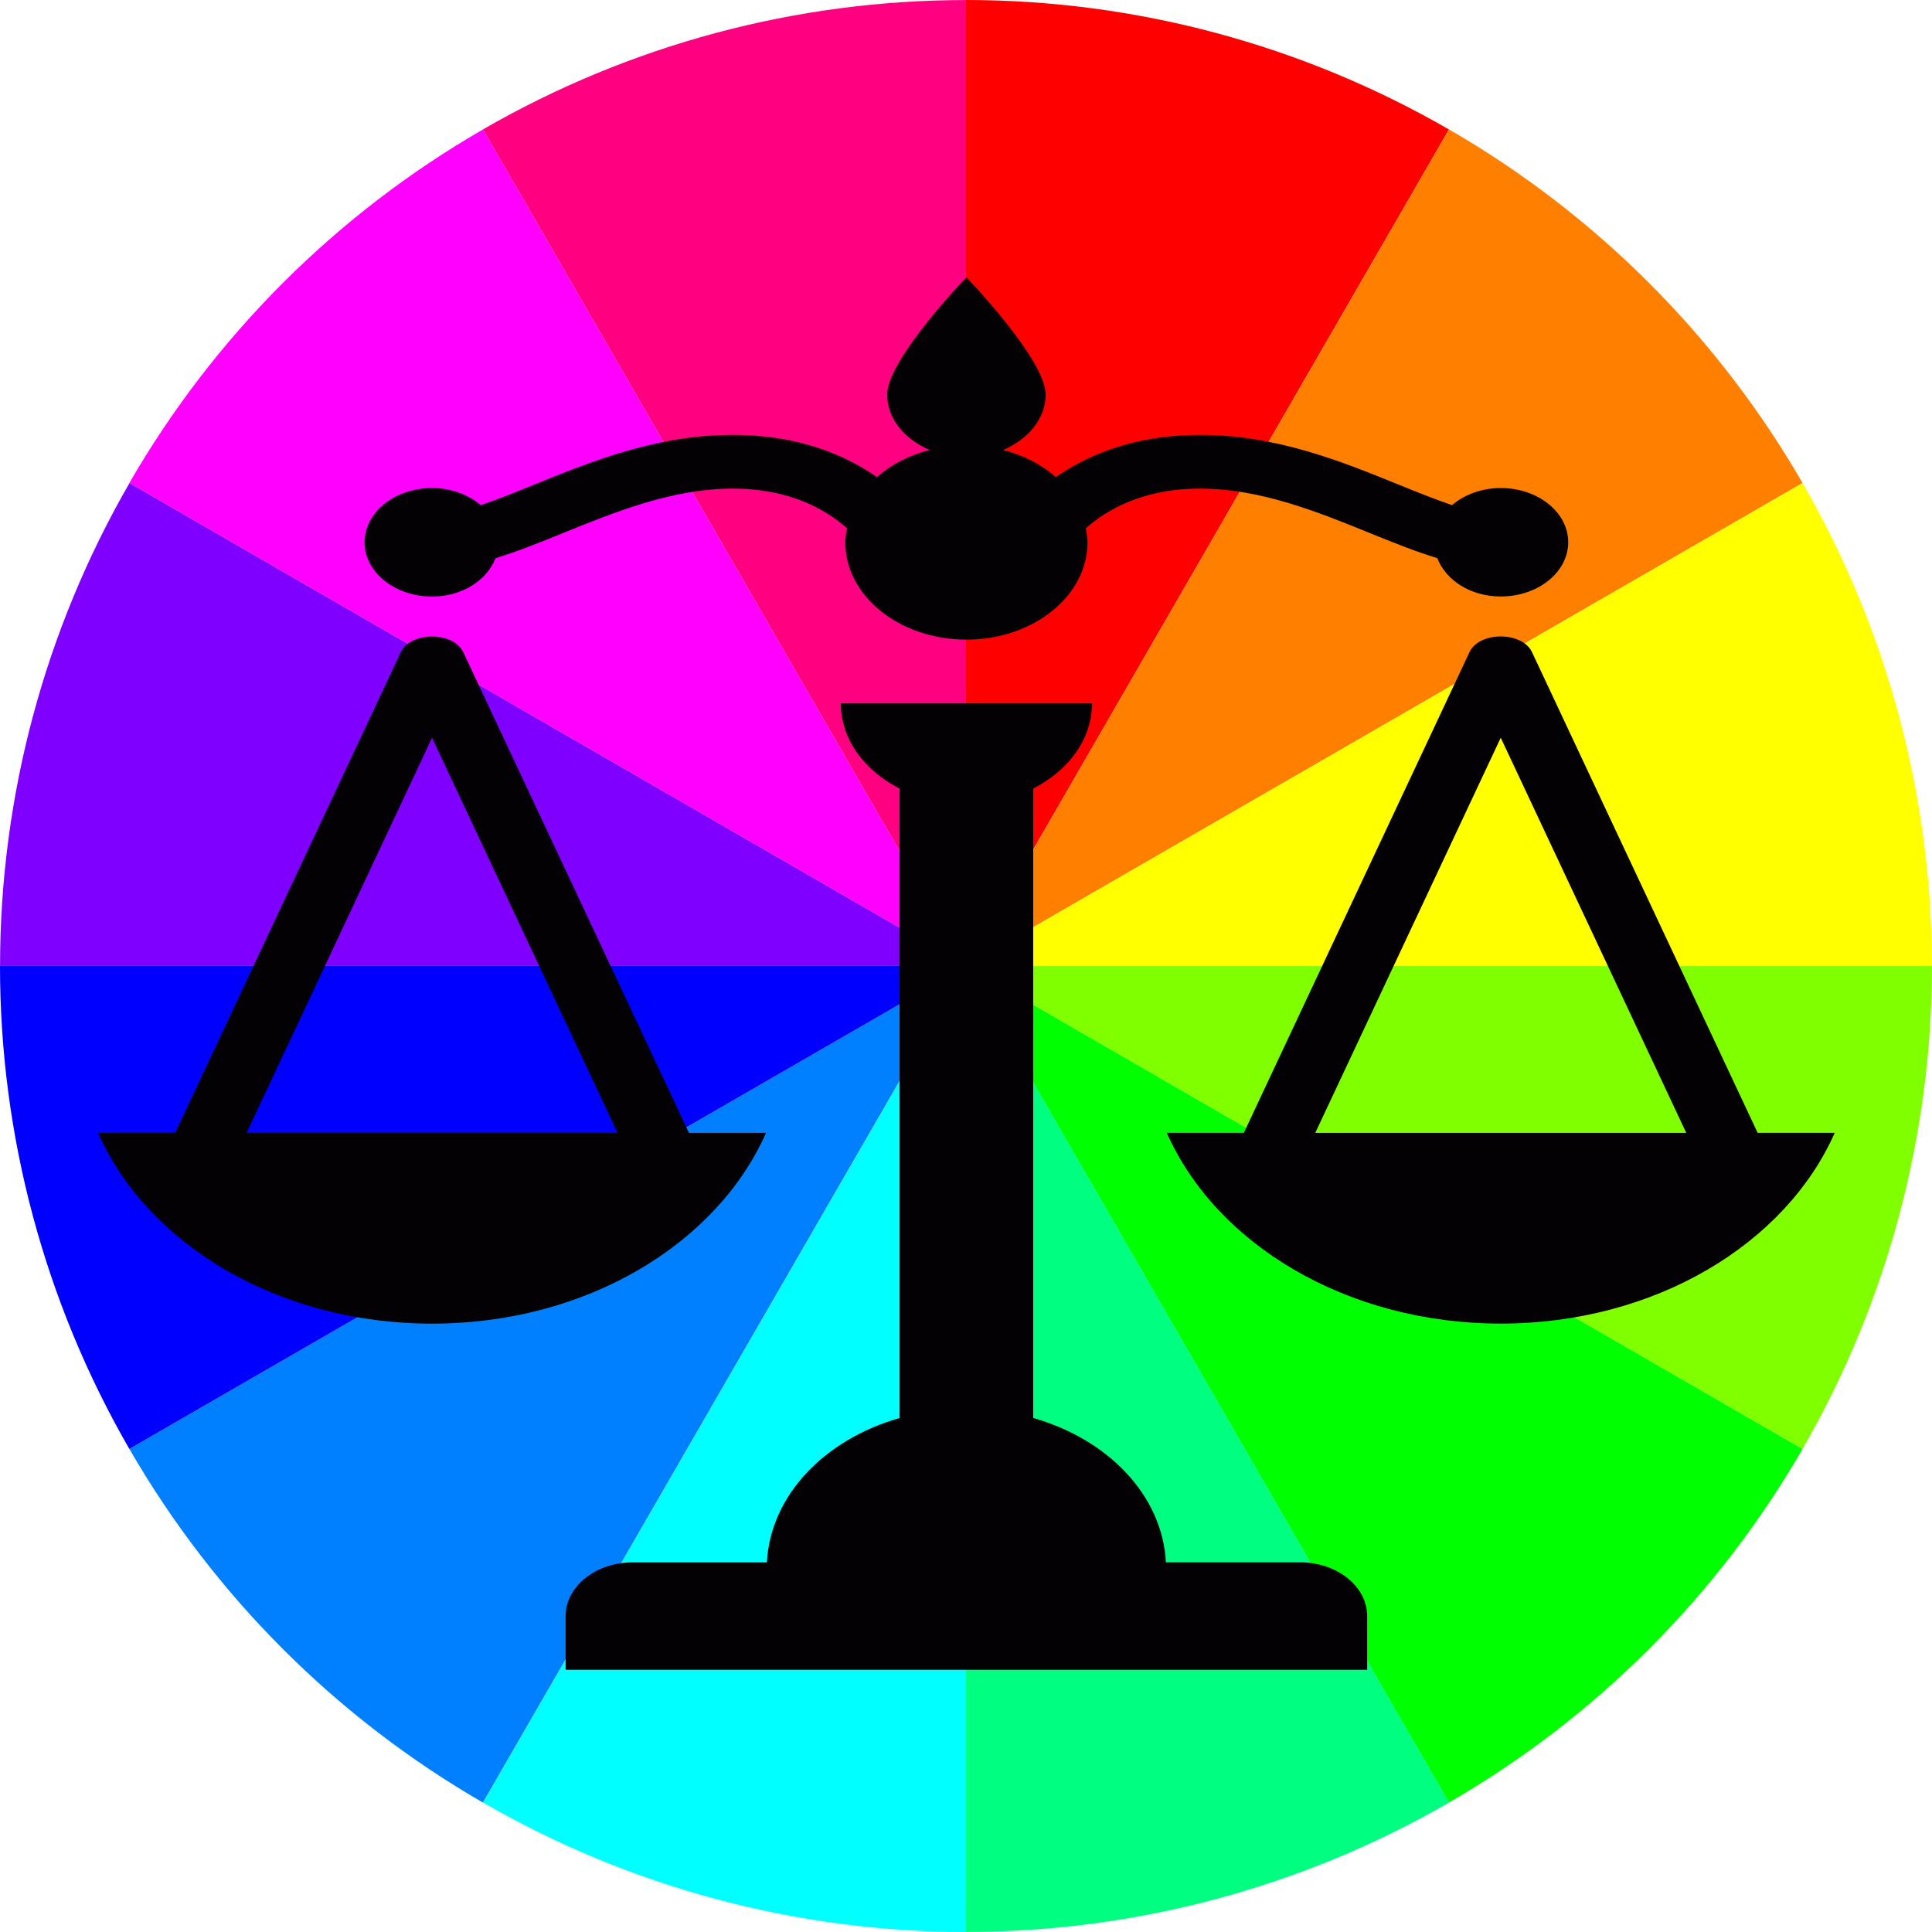
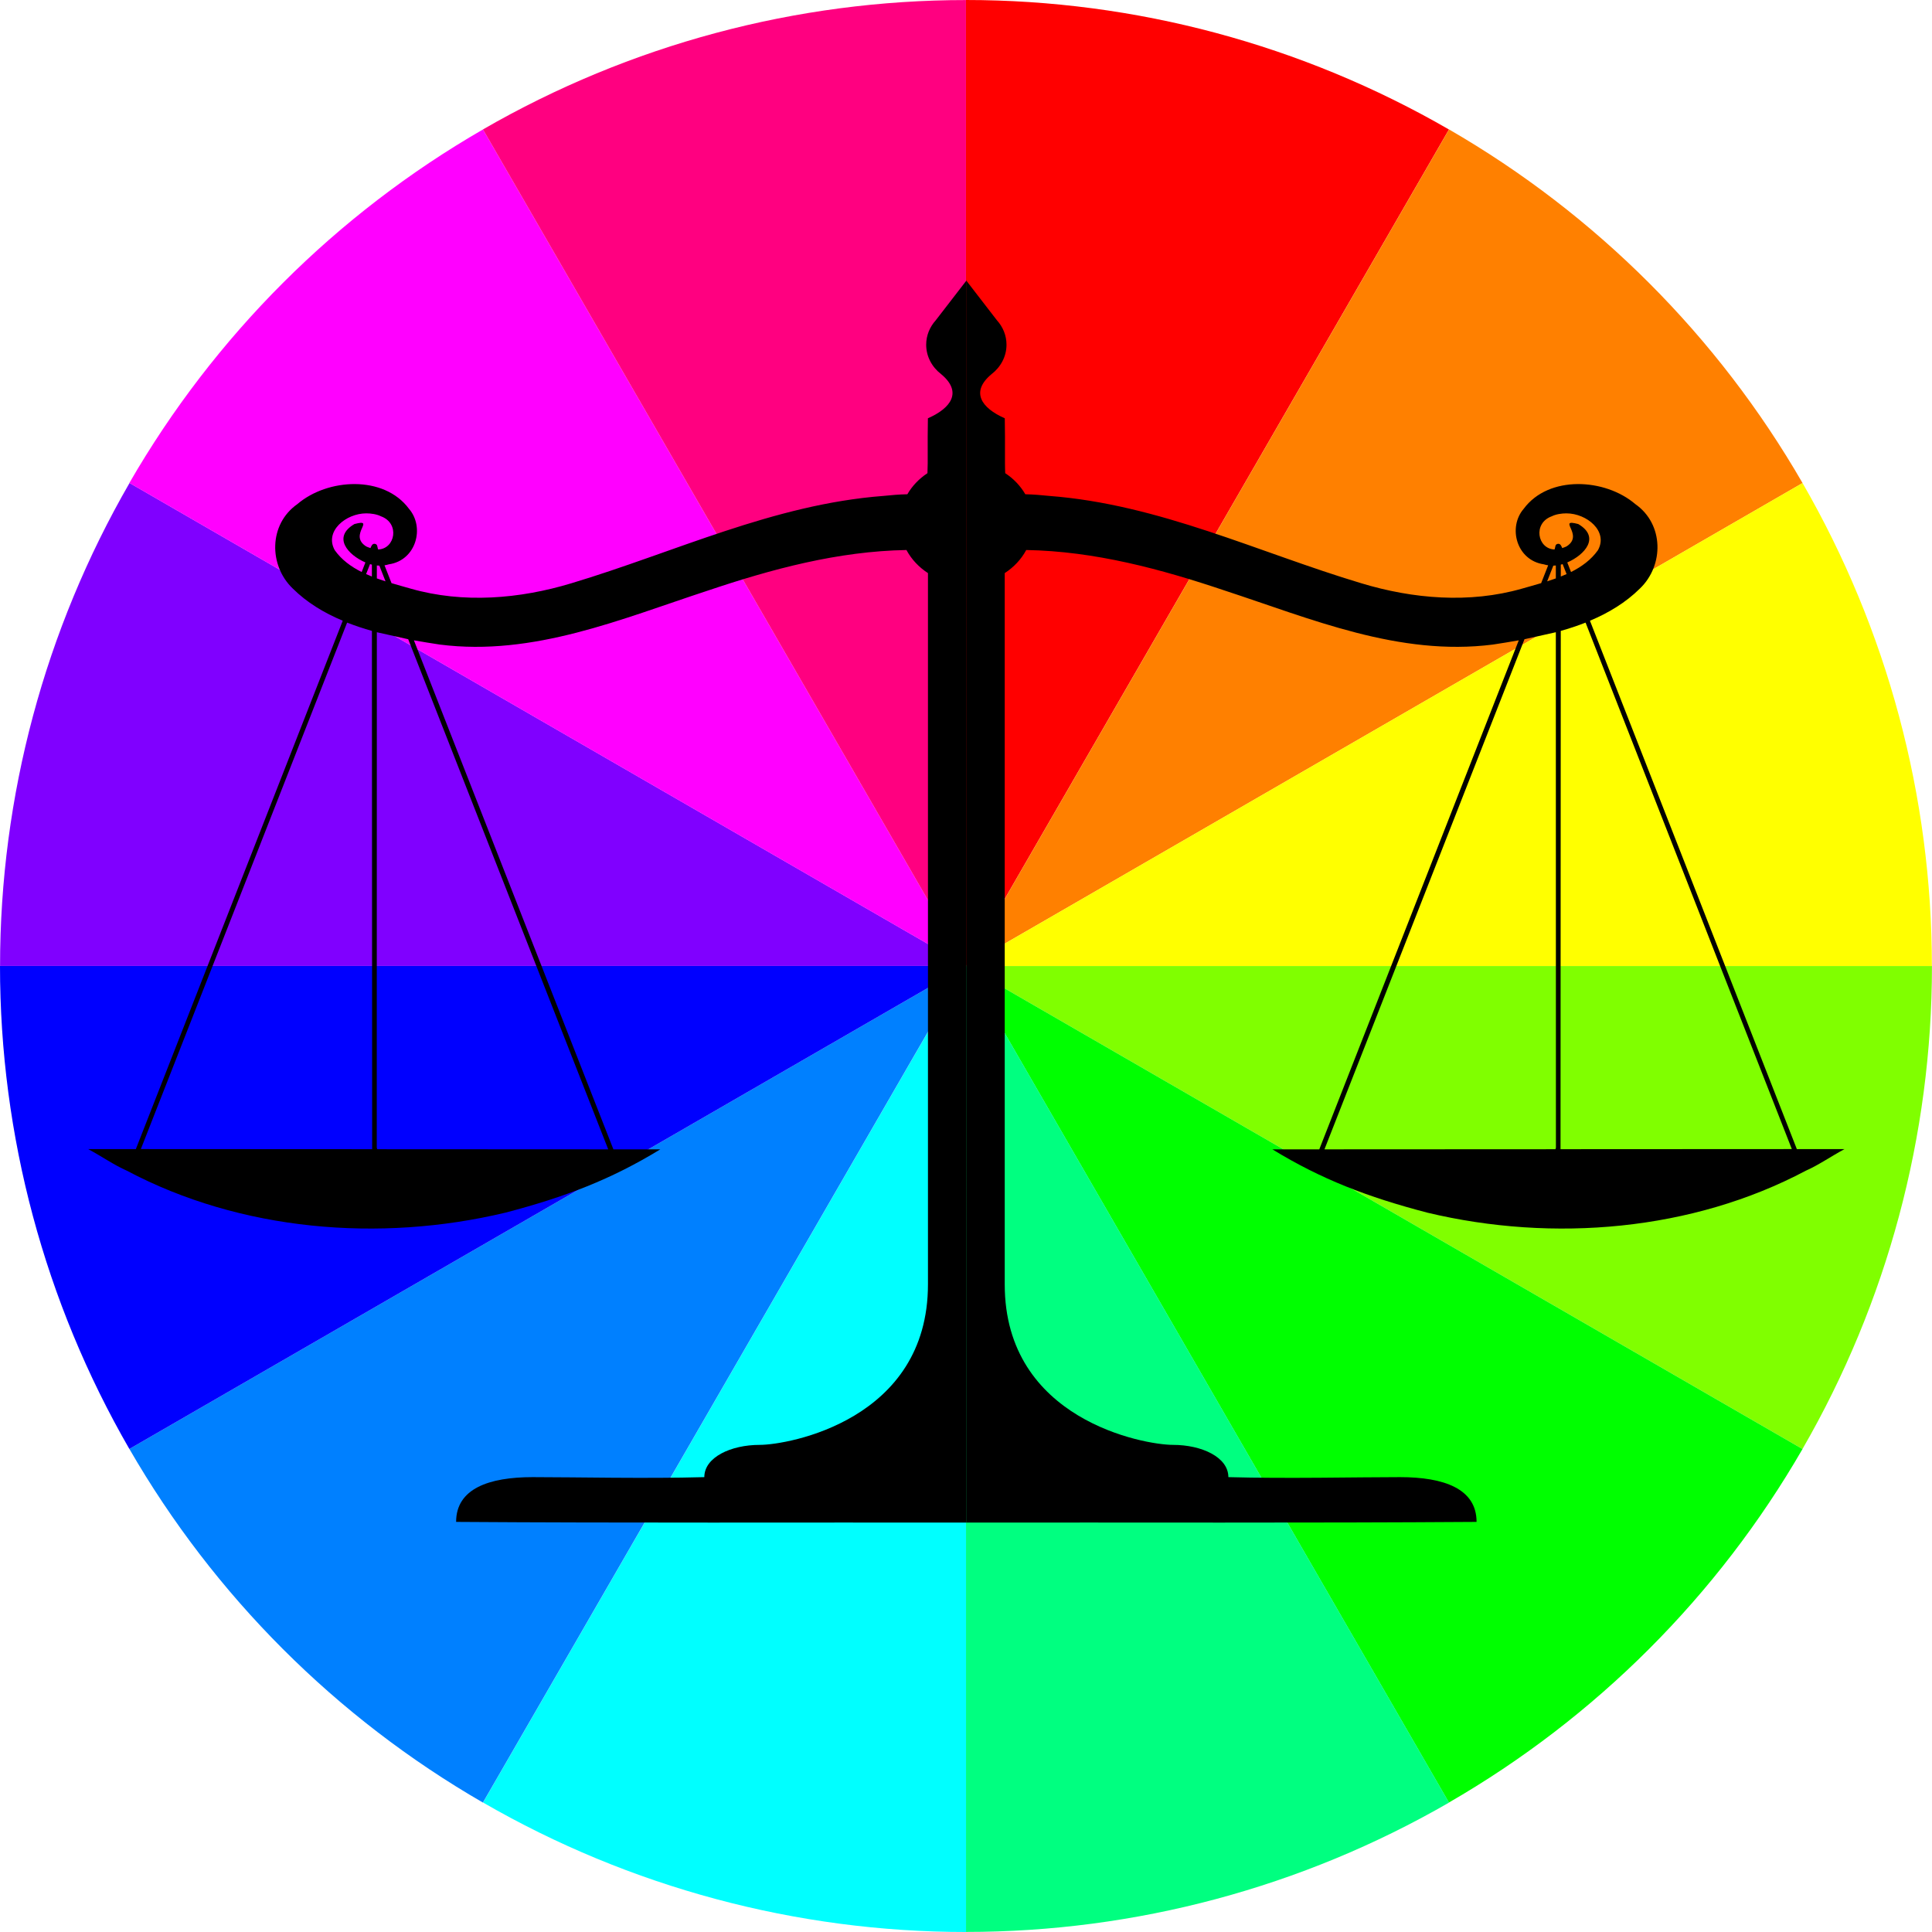
- <svg xmlns="http://www.w3.org/2000/svg" id="svg2" viewBox="0 0 100 100.002" version="1.1" width="100" height="100.002">
+ <svg xmlns="http://www.w3.org/2000/svg" xmlns:xlink="http://www.w3.org/1999/xlink" id="svg2" viewBox="0 0 100 100.002" version="1.1" width="100" height="100.002">
  <defs id="defs156" />
  <g id="g2885" transform="matrix(0.5555378,0,0,0.5555378,-139.1487,-114.9522)">
    <path id="path2861" style="fill:#ff0000" d="M 495.89,296.89 A 99.821,99.821 0 0 1 482.51,346.8 L 396.062,296.889 Z" transform="matrix(0,-0.90161,0.90161,0,72.801,654.02)" />
    <path id="path2863" style="fill:#ff8000" d="M 495.89,296.89 A 99.821,99.821 0 0 1 482.51,346.8 L 396.062,296.889 Z" transform="matrix(0.45081,-0.78082,0.78082,0.45081,-69.885,472.34)" />
    <path id="path2865" style="fill:#ffff00" d="M 495.89,296.89 A 99.821,99.821 0 0 1 482.51,346.8 L 396.062,296.889 Z" transform="matrix(0.78082,-0.45081,0.45081,0.78082,-102.62,243.66)" />
    <path id="path2867" style="fill:#80ff00" d="M 495.89,296.89 A 99.821,99.821 0 0 1 482.51,346.8 L 396.062,296.889 Z" transform="matrix(0.90161,0,0,0.90161,-16.618,29.25)" />
    <path id="path2869" style="fill:#00ff00" d="M 495.89,296.89 A 99.821,99.821 0 0 1 482.51,346.8 L 396.062,296.889 Z" transform="matrix(0.78082,0.45081,-0.45081,0.78082,165.06,-113.44)" />
    <path id="path2871" style="fill:#00ff80" d="M 495.89,296.89 A 99.821,99.821 0 0 1 482.51,346.8 L 396.062,296.889 Z" transform="matrix(0.45081,0.78082,-0.78082,0.45081,393.75,-146.17)" />
    <path id="path2873" style="fill:#00ffff" d="M 495.89,296.89 A 99.821,99.821 0 0 1 482.51,346.8 L 396.062,296.889 Z" transform="matrix(0,0.90161,-0.90161,0,608.16,-60.169)" />
    <path id="path2875" style="fill:#0080ff" d="M 495.89,296.89 A 99.821,99.821 0 0 1 482.51,346.8 L 396.062,296.889 Z" transform="matrix(-0.45081,0.78082,-0.78082,-0.45081,750.84,121.51)" />
    <path id="path2877" style="fill:#0000ff" d="M 495.89,296.89 A 99.821,99.821 0 0 1 482.51,346.8 L 396.062,296.889 Z" transform="matrix(-0.78082,0.45081,-0.45081,-0.78082,783.57,350.19)" />
    <path id="path2879" style="fill:#8000ff" d="M 495.89,296.89 A 99.821,99.821 0 0 1 482.51,346.8 L 396.062,296.889 Z" transform="matrix(-0.90161,0,0,-0.90161,697.58,564.6)" />
    <path id="path2881" style="fill:#ff00ff" d="M 495.89,296.89 A 99.821,99.821 0 0 1 482.51,346.8 L 396.062,296.889 Z" transform="matrix(-0.78082,-0.45081,0.45081,-0.78082,515.89,707.29)" />
    <path id="path2883" style="fill:#ff0080" d="M 495.89,296.89 A 99.821,99.821 0 0 1 482.51,346.8 L 396.062,296.889 Z" transform="matrix(-0.45081,-0.78082,0.78082,-0.45081,287.21,740.02)" />
  </g>
+   <use xlink:href="#a" transform="matrix(-1,0,0,1,100.0375,2.5e-6)" height="1300" width="1640" y="0" x="0" id="use104" />
+   <path style="stroke-width:0.055" id="a" d="m 50.024,14.52 -1.589,2.059 c -0.31,0.344 -0.495,0.783 -0.495,1.264 0,0.611 0.3,1.157 0.773,1.522 1.108,0.92 0.527,1.754 -0.684,2.286 -0.027,1.366 0.008,2.257 -0.023,2.841 -0.432,0.284 -0.789,0.658 -1.04,1.091 -0.424,0.008 -0.847,0.046 -1.237,0.086 -5.695,0.434 -10.809,2.919 -16.157,4.522 -2.67,0.808 -5.592,1.055 -8.307,0.279 -0.324,-0.092 -0.661,-0.185 -0.999,-0.286 l -0.363,-0.923 c 0.076,-0.012 0.151,-0.027 0.225,-0.051 1.414,-0.206 1.873,-1.914 1.039,-2.877 -1.295,-1.746 -4.211,-1.579 -5.775,-0.24 -1.485,1.04 -1.488,3.169 -0.241,4.367 0.737,0.73 1.624,1.264 2.589,1.669 L 7.031,59.48 4.564,59.478 c 0.718,0.388 1.345,0.829 2.006,1.12 5.855,3.106 13.056,3.732 19.589,2.17 3.101,-0.809 5.495,-1.733 8.016,-3.275 l -2.425,-0.002 -10.325,-26.347 c 0.449,0.08 0.897,0.152 1.338,0.219 4.851,0.619 9.413,-1.332 13.865,-2.79 3.31,-1.115 6.745,-2.044 10.296,-2.104 v 0.01 c 0.257,0.475 0.639,0.882 1.108,1.185 V 66.481 c 0,7.016 -7.223,8.307 -8.711,8.307 -1.483,0 -2.865,0.636 -2.865,1.67 -3.03,0.083 -6.625,0 -8.888,0 -2.265,0 -3.959,0.597 -3.959,2.317 8.803,0.06 17.611,0.025 26.414,0.034 z M 18.959,26.572 c 0.244,-5.25e-4 0.544,0.043 0.759,0.152 0.989,0.358 0.742,1.688 -0.144,1.717 -0.056,-0.129 -0.016,-0.263 -0.168,-0.291 -0.14,-0.026 -0.191,0.126 -0.23,0.219 -0.073,-0.028 -0.163,-0.051 -0.24,-0.097 -0.912,-0.6 0.552,-1.449 -0.591,-1.147 -1.153,0.678 -0.34,1.594 0.569,1.988 l -0.194,0.495 c -0.552,-0.276 -1.04,-0.633 -1.392,-1.128 -0.55,-0.981 0.575,-1.907 1.63,-1.908 z m 0.194,2.628 0.096,0.026 v 0.615 l -0.299,-0.126 z m 0.353,0.07 0.13,0.008 0.319,0.813 -0.449,-0.152 z m -1.539,2.957 c 0.417,0.164 0.847,0.306 1.284,0.429 l 0.012,26.827 -11.972,-0.006 z m 1.539,0.498 1.623,0.362 10.353,26.404 -11.955,-0.006 -0.025,-0.083 z" />
  <rect style="color:#000000;fill:none" height="548.2" width="10.64" y="-1483.112" x="-1127.66" id="rect107" />
-   <g transform="matrix(3.457329,0,0,2.778937,5.076067,14.26495)" id="g281">
-     <path style="fill:#030104" d="m 19,24.968 v 1 H 7 v -1 c 0,-0.551 0.449,-1 1,-1 h 2.013 C 10.066,22.72 10.876,21.678 12,21.279 V 9.554 C 11.473,9.221 11.12,8.637 11.12,7.967 h 0.88 2 0.88 c 0,0.67 -0.353,1.254 -0.88,1.587 v 11.724 c 1.124,0.399 1.934,1.441 1.987,2.689 H 18 c 0.551,0.001 1,0.45 1,1.001 z m 7,-9.001 c -0.733,2.064 -2.685,3.553 -5,3.553 -2.315,0 -4.267,-1.49 -5,-3.553 h 1.154 l 3.378,-8.953 c 0.146,-0.39 0.789,-0.39 0.936,0 l 3.378,8.953 z m -2.223,0 L 21,8.608 l -2.777,7.36 h 5.554 z M 5,5.978 C 5.453,5.978 5.822,5.675 5.95,5.264 6.281,5.138 6.62,4.968 6.968,4.792 7.733,4.406 8.6,3.967 9.5,3.967 c 0.864,0 1.404,0.399 1.713,0.739 -0.012,0.086 -0.026,0.172 -0.026,0.261 0,1.001 0.812,1.813 1.813,1.813 1.001,0 1.813,-0.812 1.813,-1.813 0,-0.089 -0.014,-0.174 -0.026,-0.26 0.308,-0.339 0.848,-0.74 1.713,-0.74 0.9,0 1.767,0.438 2.531,0.824 0.349,0.176 0.688,0.346 1.019,0.472 0.128,0.411 0.497,0.714 0.95,0.714 0.558,0 1.01,-0.452 1.01,-1.01 0,-0.558 -0.452,-1.01 -1.01,-1.01 -0.288,0 -0.545,0.124 -0.729,0.318 C 20.024,4.171 19.757,4.038 19.482,3.899 18.618,3.462 17.639,2.967 16.5,2.967 15.504,2.967 14.81,3.346 14.339,3.754 14.128,3.521 13.858,3.347 13.551,3.248 13.924,3.048 14.186,2.667 14.186,2.216 14.186,1.561 13,0.032 13,0.032 c 0,0 -1.186,1.529 -1.186,2.184 0,0.452 0.262,0.832 0.635,1.032 C 12.142,3.346 11.872,3.521 11.661,3.754 11.19,3.346 10.496,2.967 9.5,2.967 8.361,2.967 7.381,3.462 6.517,3.899 6.242,4.039 5.976,4.172 5.729,4.275 5.545,4.082 5.288,3.957 5,3.957 c -0.558,0 -1.01,0.452 -1.01,1.01 0,0.558 0.452,1.011 1.01,1.011 z m 0,13.543 c -2.315,0 -4.267,-1.49 -5,-3.553 H 1.154 L 4.532,7.015 c 0.146,-0.39 0.789,-0.39 0.936,0 l 3.378,8.953 H 10 C 9.267,18.031 7.315,19.521 5,19.521 Z M 7.777,15.967 5,8.608 2.223,15.968 h 5.554 z" id="path279" />
-   </g>
-   <g transform="matrix(3.457329,0,0,2.778937,5.076067,14.26495)" id="g283" />
-   <g transform="matrix(3.457329,0,0,2.778937,5.076067,14.26495)" id="g285" />
-   <g transform="matrix(3.457329,0,0,2.778937,5.076067,14.26495)" id="g287" />
-   <g transform="matrix(3.457329,0,0,2.778937,5.076067,14.26495)" id="g289" />
-   <g transform="matrix(3.457329,0,0,2.778937,5.076067,14.26495)" id="g291" />
-   <g transform="matrix(3.457329,0,0,2.778937,5.076067,14.26495)" id="g293" />
-   <g transform="matrix(3.457329,0,0,2.778937,5.076067,14.26495)" id="g295" />
-   <g transform="matrix(3.457329,0,0,2.778937,5.076067,14.26495)" id="g297" />
-   <g transform="matrix(3.457329,0,0,2.778937,5.076067,14.26495)" id="g299" />
-   <g transform="matrix(3.457329,0,0,2.778937,5.076067,14.26495)" id="g301" />
-   <g transform="matrix(3.457329,0,0,2.778937,5.076067,14.26495)" id="g303" />
-   <g transform="matrix(3.457329,0,0,2.778937,5.076067,14.26495)" id="g305" />
-   <g transform="matrix(3.457329,0,0,2.778937,5.076067,14.26495)" id="g307" />
-   <g transform="matrix(3.457329,0,0,2.778937,5.076067,14.26495)" id="g309" />
-   <g transform="matrix(3.457329,0,0,2.778937,5.076067,14.26495)" id="g311" />
</svg>
